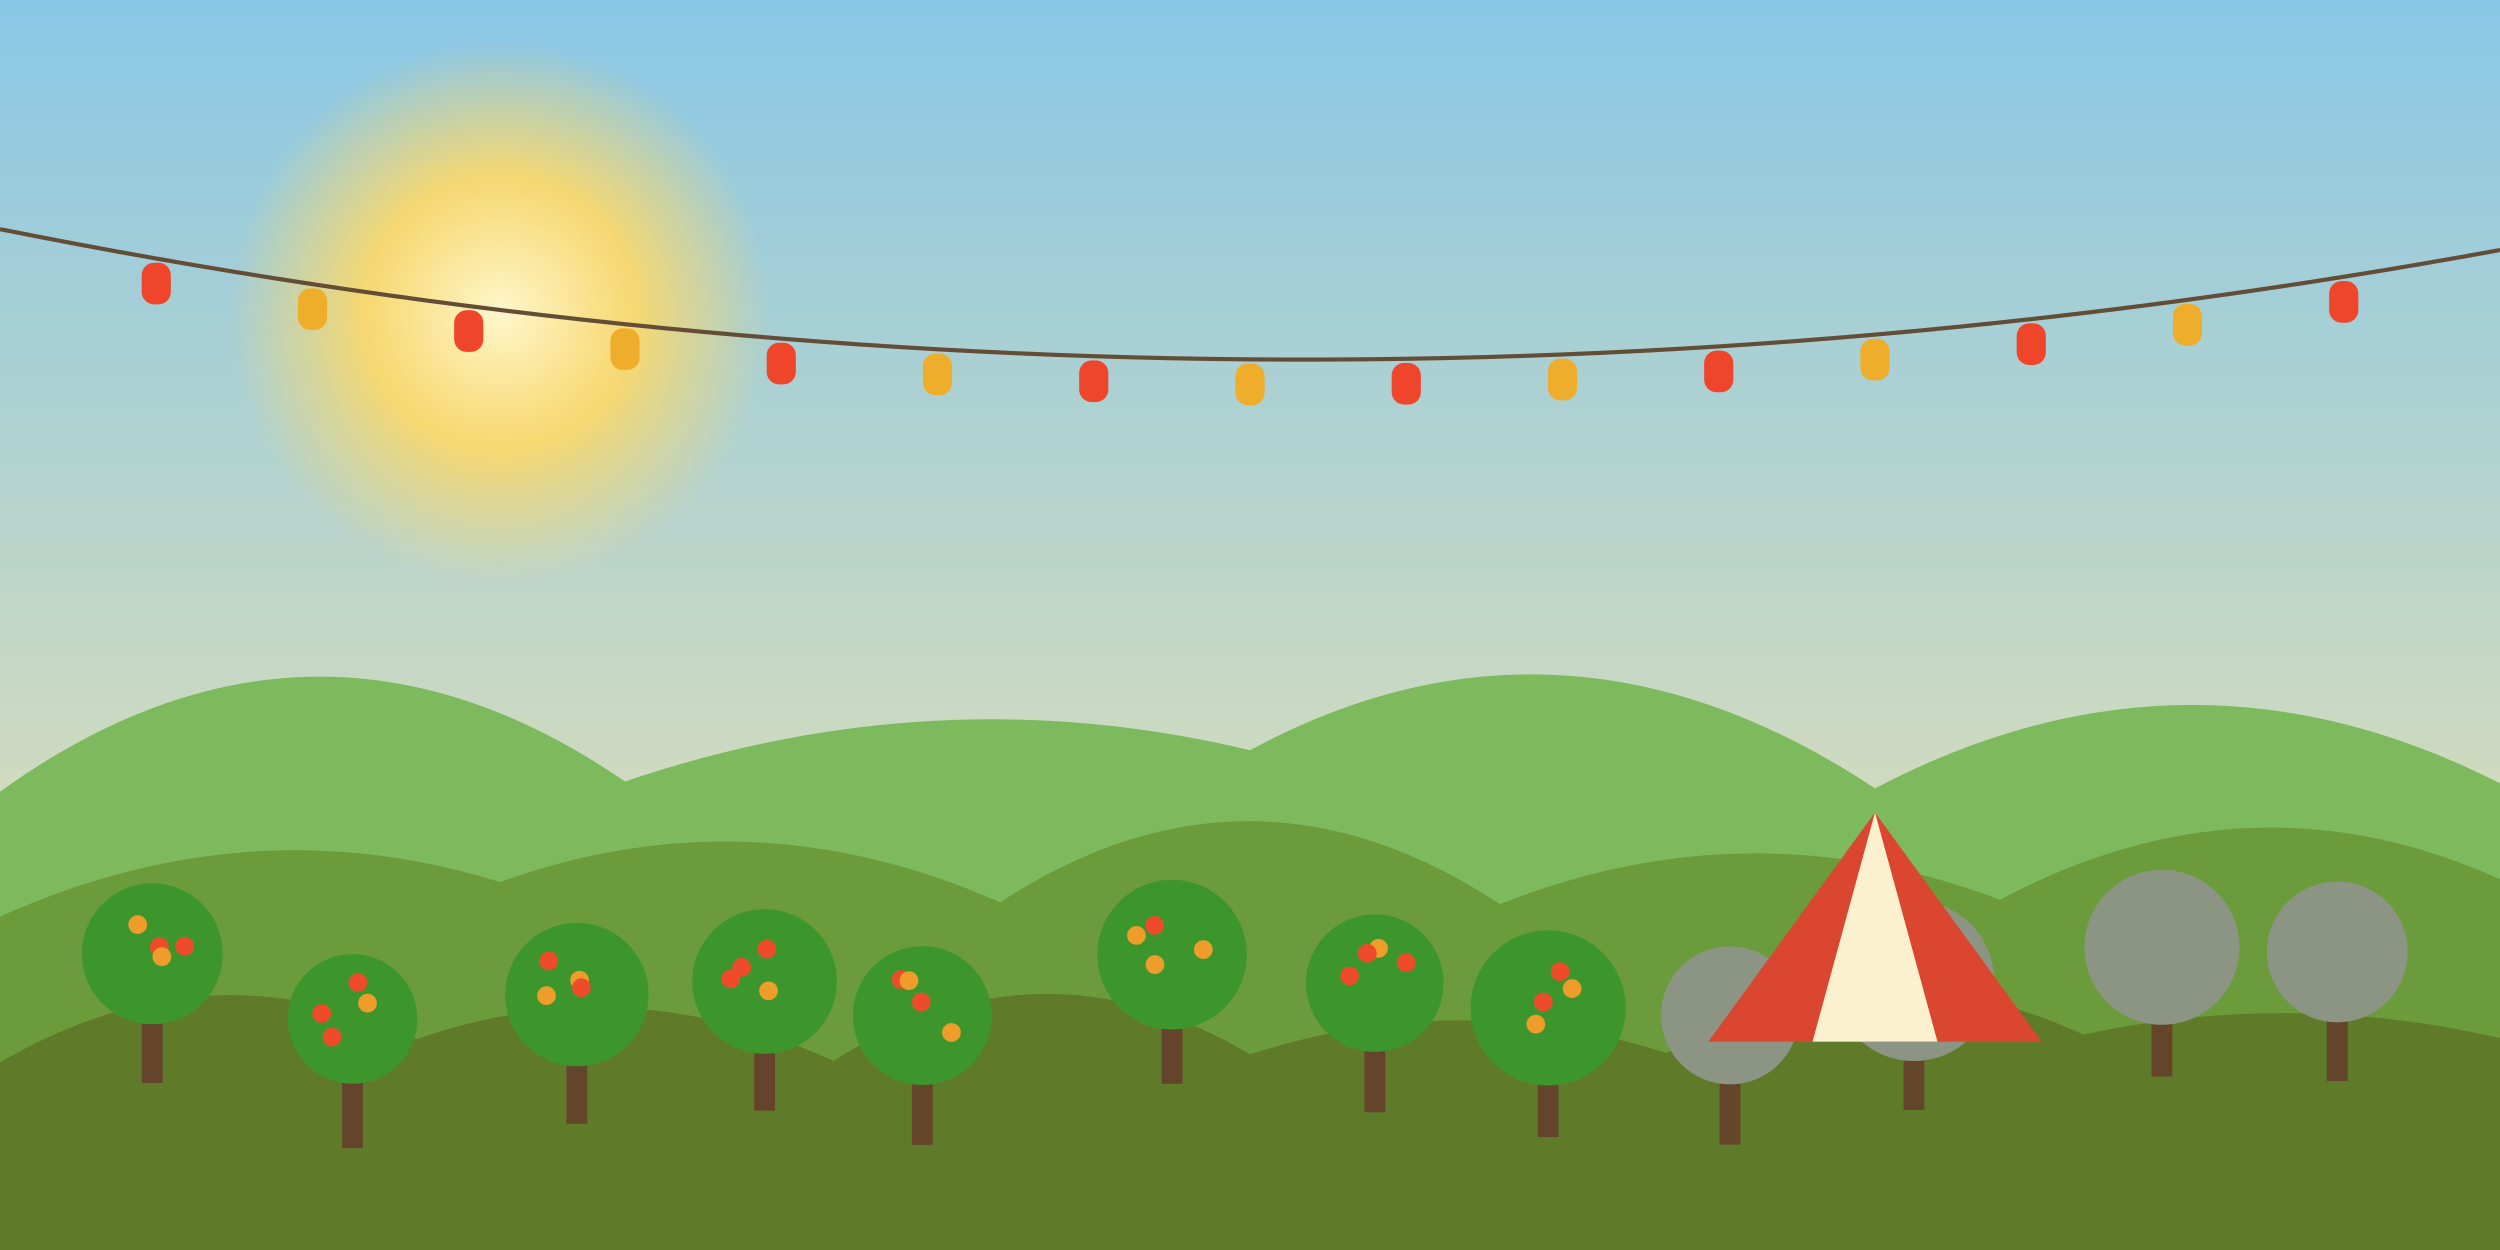
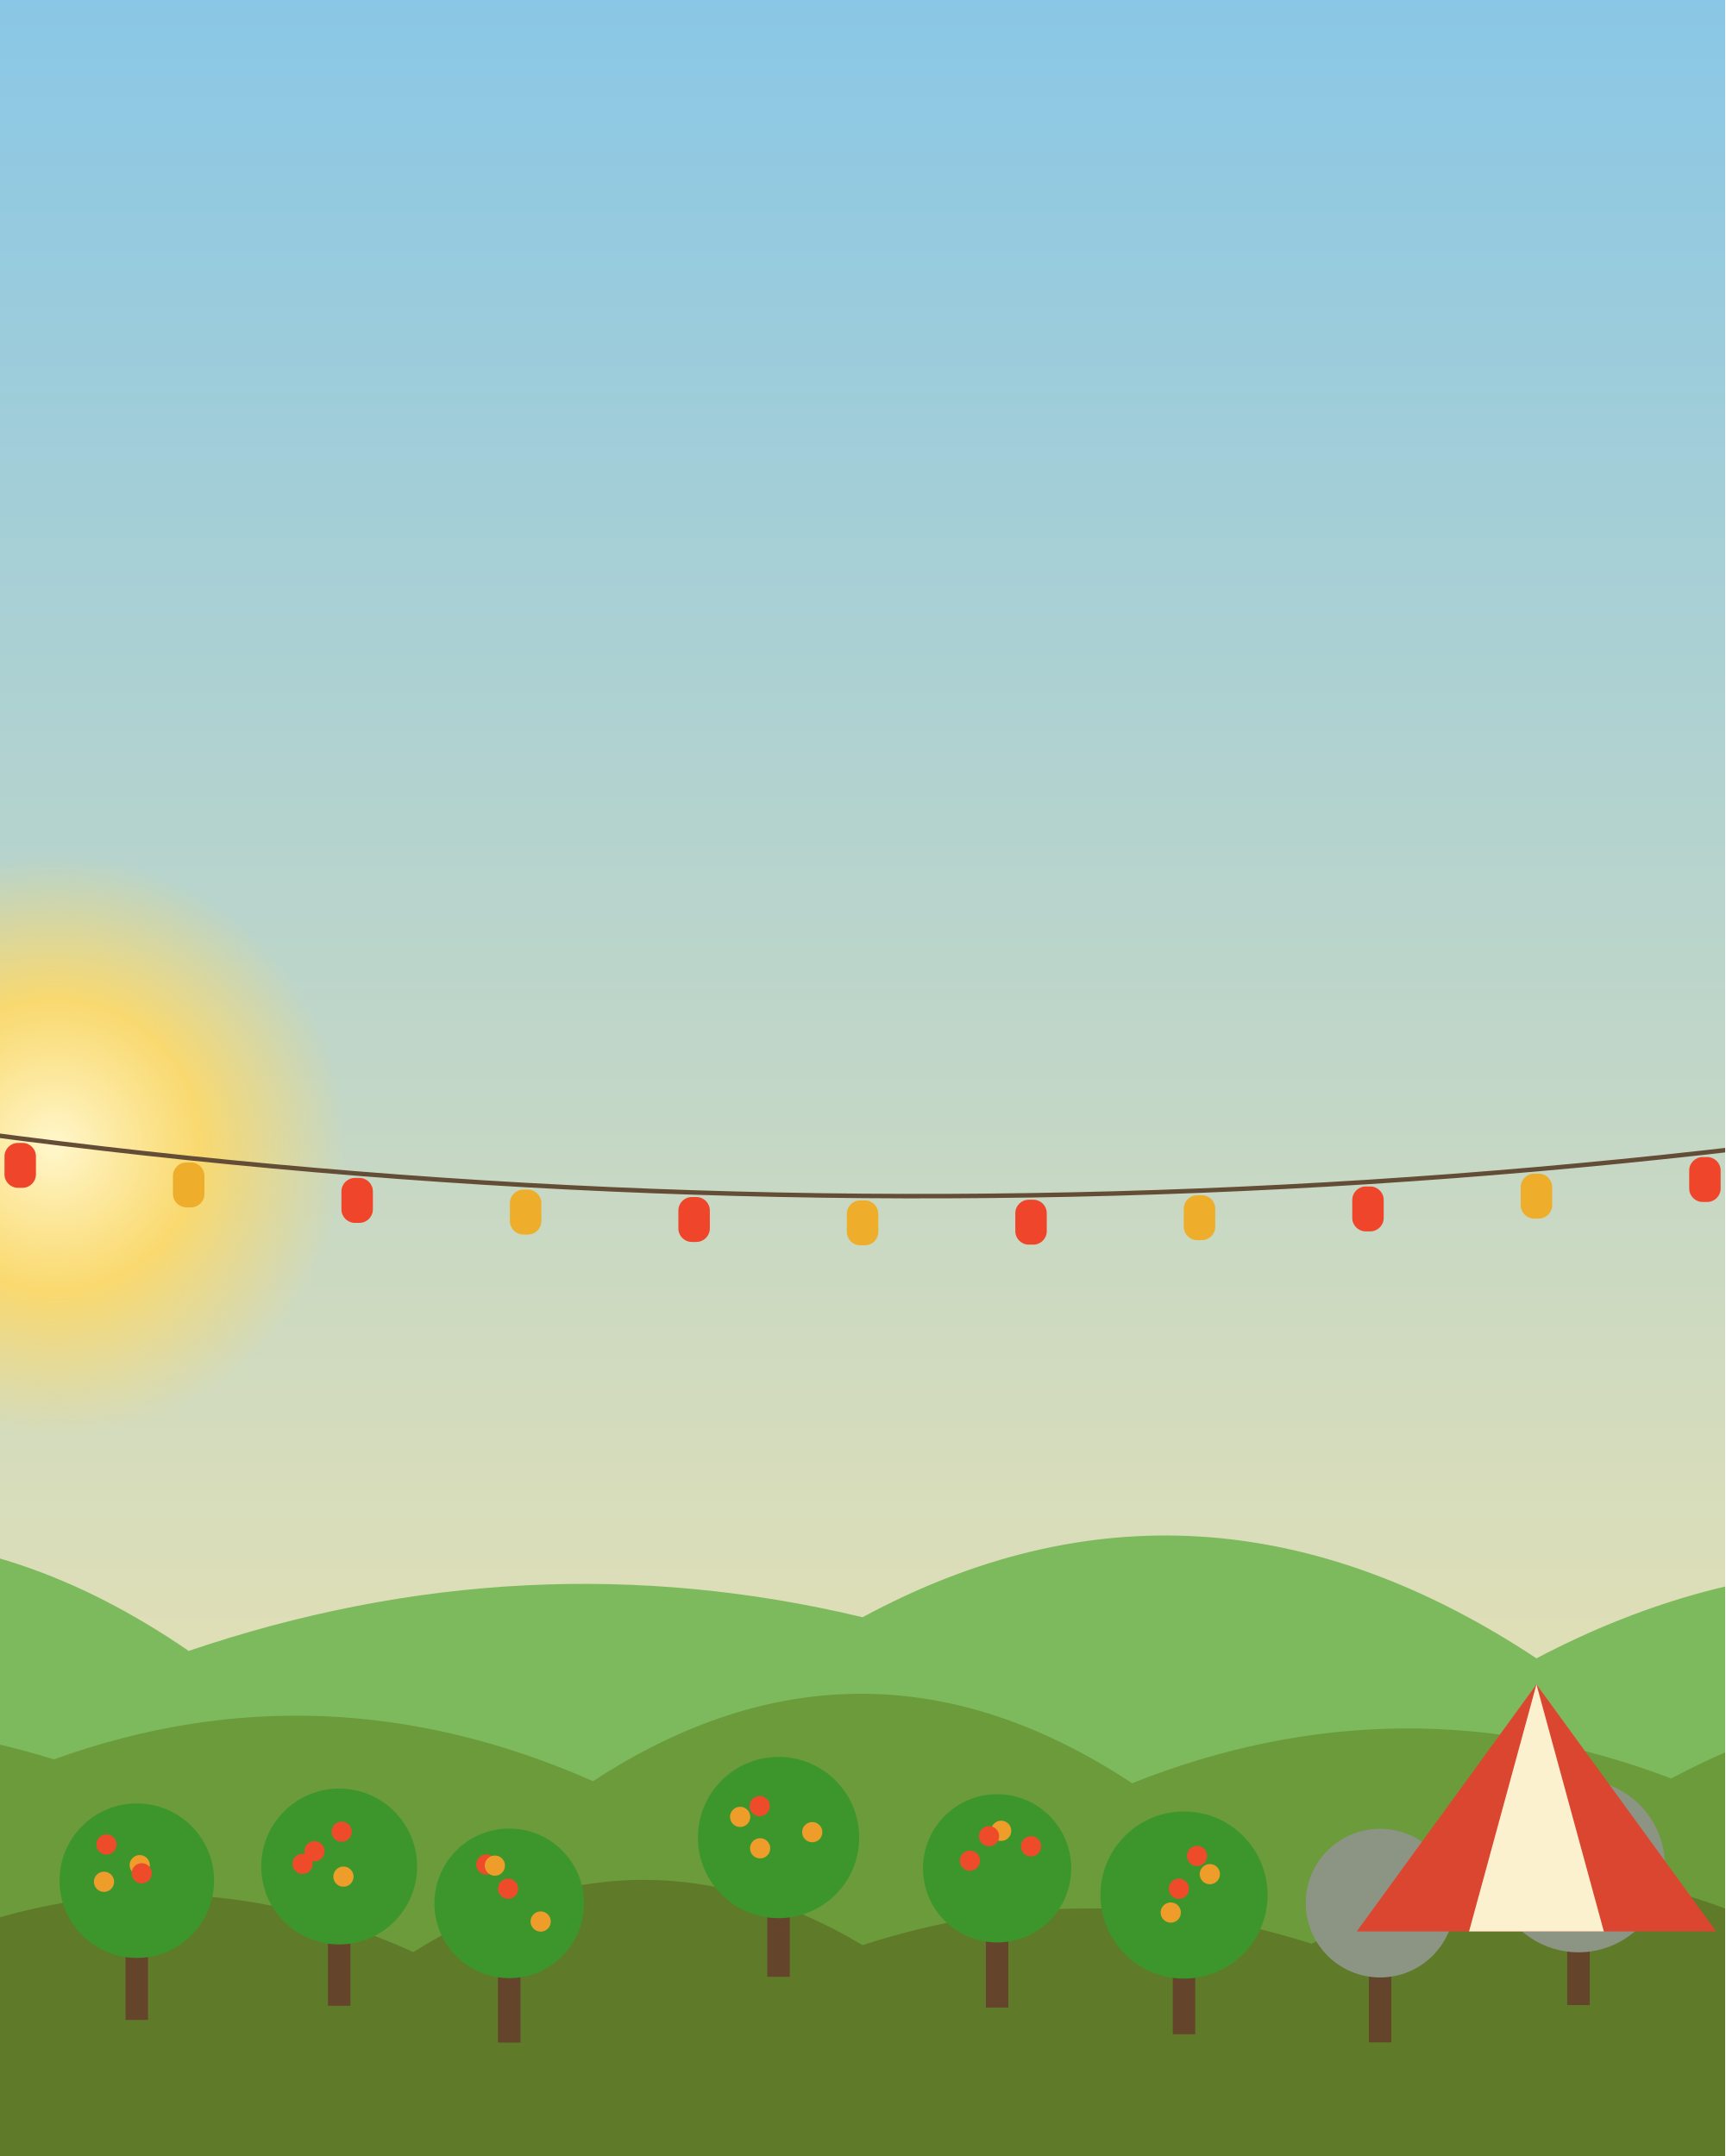
- <svg xmlns="http://www.w3.org/2000/svg" viewBox="0 0 1200 600" preserveAspectRatio="xMidYMid slice" role="img" aria-label="harvest (placeholder cover)">
+ <svg xmlns="http://www.w3.org/2000/svg" viewBox="0 0 960 1200" preserveAspectRatio="xMidYMid slice" role="img" aria-label="harvest (placeholder cover)">
  <defs>
    <linearGradient id="sky" x1="0" y1="0" x2="0" y2="1">
      <stop offset="0" stop-color="hsl(200 65% 72%)" />
      <stop offset="1" stop-color="hsl(45 90% 82%)" />
    </linearGradient>
    <radialGradient id="sun">
      <stop offset="0" stop-color="hsl(50 100% 90%)" />
      <stop offset="0.5" stop-color="hsl(45 100% 70% / .9)" />
      <stop offset="1" stop-color="hsl(45 100% 70% / 0)" />
    </radialGradient>
  </defs>
-   <rect width="1200" height="600" fill="url(#sky)" />
-   <circle cx="240" cy="150" r="130" fill="url(#sun)" />
-   <path d="M0 600 L0 380 Q150 272.1 300 375.1 Q450 324.2 600 360.1 Q750 279.1 900 378.4 Q1050 299.6 1200 376 L1200 600 Z" fill="hsl(100 40% 55% / 1)" />
-   <path d="M0 600 L0 440 Q120 386 240 423.4 Q360 380.1 480 433.1 Q600 354.8 720 434 Q840 386.3 960 431.9 Q1080 367.9 1200 422 L1200 600 Z" fill="hsl(90 45% 42% / 1)" />
-   <path d="M0 600 L0 510 Q100 451.5 200 498.8 Q300 463.8 400 509.2 Q500 446.5 600 506.1 Q700 473.7 800 505.5 Q900 450.2 1000 496.6 Q1100 475.2 1200 498.3 L1200 600 Z" fill="hsl(80 50% 32% / 1)" />
-   <rect x="68.1" y="475.8" width="10" height="44" fill="hsl(28 40% 28%)" />
-   <circle cx="73.1" cy="457.8" r="33.8" fill="hsl(110 55% 38% / 1)" />
-   <circle cx="88.7" cy="454.2" r="4.5" fill="hsl(10 85% 55%)" />
-   <circle cx="76.5" cy="454.4" r="4.5" fill="hsl(10 85% 55%)" />
-   <circle cx="77.7" cy="459.2" r="4.5" fill="hsl(35 85% 55%)" />
-   <circle cx="66.1" cy="443.8" r="4.5" fill="hsl(35 85% 55%)" />
-   <rect x="164.2" y="507.1" width="10" height="44" fill="hsl(28 40% 28%)" />
-   <circle cx="169.2" cy="489.1" r="31.1" fill="hsl(110 55% 38% / 1)" />
-   <circle cx="171.8" cy="471.6" r="4.5" fill="hsl(10 85% 55%)" />
-   <circle cx="176.4" cy="481.5" r="4.5" fill="hsl(35 85% 55%)" />
-   <circle cx="159.4" cy="497.8" r="4.5" fill="hsl(10 85% 55%)" />
-   <circle cx="154.4" cy="486.5" r="4.5" fill="hsl(10 85% 55%)" />
-   <rect x="271.9" y="495.4" width="10" height="44" fill="hsl(28 40% 28%)" />
-   <circle cx="276.9" cy="477.4" r="34.4" fill="hsl(110 55% 38% / 1)" />
-   <circle cx="262.3" cy="477.9" r="4.5" fill="hsl(35 85% 55%)" />
-   <circle cx="278.2" cy="470.5" r="4.5" fill="hsl(35 85% 55%)" />
-   <circle cx="263.4" cy="461.3" r="4.5" fill="hsl(10 85% 55%)" />
-   <circle cx="279.1" cy="474.1" r="4.5" fill="hsl(10 85% 55%)" />
-   <rect x="362" y="489.1" width="10" height="44" fill="hsl(28 40% 28%)" />
-   <circle cx="367" cy="471.1" r="34.7" fill="hsl(110 55% 38% / 1)" />
-   <circle cx="368.1" cy="455.6" r="4.5" fill="hsl(10 85% 55%)" />
-   <circle cx="350.7" cy="469.9" r="4.5" fill="hsl(10 85% 55%)" />
-   <circle cx="356" cy="464.3" r="4.5" fill="hsl(10 85% 55%)" />
-   <circle cx="368.9" cy="475.6" r="4.5" fill="hsl(35 85% 55%)" />
-   <rect x="437.7" y="505.5" width="10" height="44" fill="hsl(28 40% 28%)" />
-   <circle cx="442.7" cy="487.5" r="33.3" fill="hsl(110 55% 38% / 1)" />
-   <circle cx="432.5" cy="470.2" r="4.5" fill="hsl(10 85% 55%)" />
-   <circle cx="456.7" cy="495.6" r="4.5" fill="hsl(35 85% 55%)" />
-   <circle cx="442.2" cy="481" r="4.5" fill="hsl(10 85% 55%)" />
-   <circle cx="436.3" cy="470.7" r="4.5" fill="hsl(35 85% 55%)" />
-   <rect x="557.6" y="476.2" width="10" height="44" fill="hsl(28 40% 28%)" />
-   <circle cx="562.6" cy="458.2" r="35.9" fill="hsl(110 55% 38% / 1)" />
-   <circle cx="554.2" cy="444.2" r="4.5" fill="hsl(10 85% 55%)" />
-   <circle cx="577.6" cy="455.8" r="4.5" fill="hsl(35 85% 55%)" />
-   <circle cx="545.5" cy="449" r="4.5" fill="hsl(35 85% 55%)" />
-   <circle cx="554.4" cy="463" r="4.5" fill="hsl(35 85% 55%)" />
-   <rect x="654.9" y="489.9" width="10" height="44" fill="hsl(28 40% 28%)" />
-   <circle cx="659.9" cy="471.9" r="33" fill="hsl(110 55% 38% / 1)" />
-   <circle cx="661.7" cy="455.2" r="4.5" fill="hsl(35 85% 55%)" />
-   <circle cx="656.3" cy="457.6" r="4.5" fill="hsl(10 85% 55%)" />
-   <circle cx="647.8" cy="468.5" r="4.5" fill="hsl(10 85% 55%)" />
-   <circle cx="675" cy="462.1" r="4.5" fill="hsl(10 85% 55%)" />
-   <rect x="738.1" y="501.8" width="10" height="44" fill="hsl(28 40% 28%)" />
-   <circle cx="743.1" cy="483.8" r="37.2" fill="hsl(110 55% 38% / 1)" />
-   <circle cx="740.8" cy="481" r="4.5" fill="hsl(10 85% 55%)" />
-   <circle cx="754.6" cy="474.5" r="4.5" fill="hsl(35 85% 55%)" />
-   <circle cx="737.2" cy="491.6" r="4.5" fill="hsl(35 85% 55%)" />
-   <circle cx="748.9" cy="466.4" r="4.5" fill="hsl(10 85% 55%)" />
-   <rect x="825.4" y="505.4" width="10" height="44" fill="hsl(28 40% 28%)" />
-   <circle cx="830.4" cy="487.4" r="33.1" fill="hsl(90 8% 55%)" />
-   <rect x="913.7" y="488.8" width="10" height="44" fill="hsl(28 40% 28%)" />
-   <circle cx="918.7" cy="470.8" r="38.5" fill="hsl(90 8% 55%)" />
-   <rect x="1032.7" y="472.7" width="10" height="44" fill="hsl(28 40% 28%)" />
-   <circle cx="1037.7" cy="454.7" r="37.2" fill="hsl(90 8% 55%)" />
-   <rect x="1116.9" y="474.9" width="10" height="44" fill="hsl(28 40% 28%)" />
-   <circle cx="1121.9" cy="456.9" r="33.8" fill="hsl(90 8% 55%)" />
-   <path d="M0 110 Q600 230 1200 120" fill="none" stroke="hsl(30 30% 30%)" stroke-width="2" />
-   <rect x="68" y="126.1" width="14" height="20" rx="6" fill="hsl(8 85% 55%)" />
-   <rect x="143" y="138.4" width="14" height="20" rx="6" fill="hsl(40 85% 55%)" />
-   <rect x="218" y="148.9" width="14" height="20" rx="6" fill="hsl(8 85% 55%)" />
-   <rect x="293" y="157.6" width="14" height="20" rx="6" fill="hsl(40 85% 55%)" />
-   <rect x="368" y="164.5" width="14" height="20" rx="6" fill="hsl(8 85% 55%)" />
-   <rect x="443" y="169.7" width="14" height="20" rx="6" fill="hsl(40 85% 55%)" />
-   <rect x="518" y="173" width="14" height="20" rx="6" fill="hsl(8 85% 55%)" />
-   <rect x="593" y="174.5" width="14" height="20" rx="6" fill="hsl(40 85% 55%)" />
-   <rect x="668" y="174.2" width="14" height="20" rx="6" fill="hsl(8 85% 55%)" />
-   <rect x="743" y="172.2" width="14" height="20" rx="6" fill="hsl(40 85% 55%)" />
-   <rect x="818" y="168.3" width="14" height="20" rx="6" fill="hsl(8 85% 55%)" />
-   <rect x="893" y="162.6" width="14" height="20" rx="6" fill="hsl(40 85% 55%)" />
-   <rect x="968" y="155.2" width="14" height="20" rx="6" fill="hsl(8 85% 55%)" />
-   <rect x="1043" y="145.9" width="14" height="20" rx="6" fill="hsl(40 85% 55%)" />
-   <rect x="1118" y="134.9" width="14" height="20" rx="6" fill="hsl(8 85% 55%)" />
-   <polygon points="820,500 900,390 980,500" fill="hsl(8 70% 52%)" />
-   <polygon points="870,500 900,390 930,500" fill="hsl(45 90% 90%)" />
+   <rect width="960" height="1200" fill="url(#sky)" />
+   <g transform="translate(-270 450) scale(1.25)">
+     <circle cx="240" cy="150" r="130" fill="url(#sun)" />
+     <path d="M0 600 L0 380 Q150 272.1 300 375.1 Q450 324.2 600 360.1 Q750 279.1 900 378.4 Q1050 299.6 1200 376 L1200 600 Z" fill="hsl(100 40% 55% / 1)" />
+     <path d="M0 600 L0 440 Q120 386 240 423.4 Q360 380.1 480 433.1 Q600 354.8 720 434 Q840 386.3 960 431.9 Q1080 367.9 1200 422 L1200 600 Z" fill="hsl(90 45% 42% / 1)" />
+     <path d="M0 600 L0 510 Q100 451.5 200 498.8 Q300 463.8 400 509.2 Q500 446.5 600 506.1 Q700 473.7 800 505.5 Q900 450.2 1000 496.6 Q1100 475.2 1200 498.3 L1200 600 Z" fill="hsl(80 50% 32% / 1)" />
+     <rect x="68.1" y="475.8" width="10" height="44" fill="hsl(28 40% 28%)" />
+     <circle cx="73.1" cy="457.8" r="33.8" fill="hsl(110 55% 38% / 1)" />
+     <circle cx="88.7" cy="454.2" r="4.5" fill="hsl(10 85% 55%)" />
+     <circle cx="76.5" cy="454.4" r="4.5" fill="hsl(10 85% 55%)" />
+     <circle cx="77.7" cy="459.2" r="4.5" fill="hsl(35 85% 55%)" />
+     <circle cx="66.1" cy="443.8" r="4.5" fill="hsl(35 85% 55%)" />
+     <rect x="164.2" y="507.1" width="10" height="44" fill="hsl(28 40% 28%)" />
+     <circle cx="169.2" cy="489.1" r="31.1" fill="hsl(110 55% 38% / 1)" />
+     <circle cx="171.8" cy="471.6" r="4.5" fill="hsl(10 85% 55%)" />
+     <circle cx="176.4" cy="481.5" r="4.5" fill="hsl(35 85% 55%)" />
+     <circle cx="159.4" cy="497.8" r="4.5" fill="hsl(10 85% 55%)" />
+     <circle cx="154.4" cy="486.5" r="4.5" fill="hsl(10 85% 55%)" />
+     <rect x="271.9" y="495.4" width="10" height="44" fill="hsl(28 40% 28%)" />
+     <circle cx="276.9" cy="477.4" r="34.4" fill="hsl(110 55% 38% / 1)" />
+     <circle cx="262.3" cy="477.9" r="4.5" fill="hsl(35 85% 55%)" />
+     <circle cx="278.2" cy="470.5" r="4.5" fill="hsl(35 85% 55%)" />
+     <circle cx="263.4" cy="461.3" r="4.5" fill="hsl(10 85% 55%)" />
+     <circle cx="279.1" cy="474.1" r="4.5" fill="hsl(10 85% 55%)" />
+     <rect x="362" y="489.1" width="10" height="44" fill="hsl(28 40% 28%)" />
+     <circle cx="367" cy="471.1" r="34.7" fill="hsl(110 55% 38% / 1)" />
+     <circle cx="368.1" cy="455.6" r="4.5" fill="hsl(10 85% 55%)" />
+     <circle cx="350.7" cy="469.9" r="4.5" fill="hsl(10 85% 55%)" />
+     <circle cx="356" cy="464.3" r="4.5" fill="hsl(10 85% 55%)" />
+     <circle cx="368.9" cy="475.6" r="4.5" fill="hsl(35 85% 55%)" />
+     <rect x="437.7" y="505.5" width="10" height="44" fill="hsl(28 40% 28%)" />
+     <circle cx="442.7" cy="487.5" r="33.3" fill="hsl(110 55% 38% / 1)" />
+     <circle cx="432.5" cy="470.2" r="4.5" fill="hsl(10 85% 55%)" />
+     <circle cx="456.7" cy="495.6" r="4.5" fill="hsl(35 85% 55%)" />
+     <circle cx="442.2" cy="481" r="4.5" fill="hsl(10 85% 55%)" />
+     <circle cx="436.3" cy="470.7" r="4.5" fill="hsl(35 85% 55%)" />
+     <rect x="557.6" y="476.2" width="10" height="44" fill="hsl(28 40% 28%)" />
+     <circle cx="562.6" cy="458.2" r="35.9" fill="hsl(110 55% 38% / 1)" />
+     <circle cx="554.2" cy="444.2" r="4.5" fill="hsl(10 85% 55%)" />
+     <circle cx="577.6" cy="455.8" r="4.5" fill="hsl(35 85% 55%)" />
+     <circle cx="545.5" cy="449" r="4.5" fill="hsl(35 85% 55%)" />
+     <circle cx="554.4" cy="463" r="4.5" fill="hsl(35 85% 55%)" />
+     <rect x="654.9" y="489.9" width="10" height="44" fill="hsl(28 40% 28%)" />
+     <circle cx="659.9" cy="471.9" r="33" fill="hsl(110 55% 38% / 1)" />
+     <circle cx="661.7" cy="455.2" r="4.5" fill="hsl(35 85% 55%)" />
+     <circle cx="656.3" cy="457.6" r="4.5" fill="hsl(10 85% 55%)" />
+     <circle cx="647.8" cy="468.5" r="4.5" fill="hsl(10 85% 55%)" />
+     <circle cx="675" cy="462.1" r="4.5" fill="hsl(10 85% 55%)" />
+     <rect x="738.1" y="501.8" width="10" height="44" fill="hsl(28 40% 28%)" />
+     <circle cx="743.1" cy="483.8" r="37.2" fill="hsl(110 55% 38% / 1)" />
+     <circle cx="740.8" cy="481" r="4.5" fill="hsl(10 85% 55%)" />
+     <circle cx="754.6" cy="474.5" r="4.5" fill="hsl(35 85% 55%)" />
+     <circle cx="737.2" cy="491.6" r="4.5" fill="hsl(35 85% 55%)" />
+     <circle cx="748.9" cy="466.4" r="4.5" fill="hsl(10 85% 55%)" />
+     <rect x="825.4" y="505.4" width="10" height="44" fill="hsl(28 40% 28%)" />
+     <circle cx="830.4" cy="487.4" r="33.1" fill="hsl(90 8% 55%)" />
+     <rect x="913.7" y="488.8" width="10" height="44" fill="hsl(28 40% 28%)" />
+     <circle cx="918.7" cy="470.8" r="38.5" fill="hsl(90 8% 55%)" />
+     <rect x="1032.7" y="472.7" width="10" height="44" fill="hsl(28 40% 28%)" />
+     <circle cx="1037.7" cy="454.7" r="37.2" fill="hsl(90 8% 55%)" />
+     <rect x="1116.9" y="474.9" width="10" height="44" fill="hsl(28 40% 28%)" />
+     <circle cx="1121.9" cy="456.9" r="33.8" fill="hsl(90 8% 55%)" />
+     <path d="M0 110 Q600 230 1200 120" fill="none" stroke="hsl(30 30% 30%)" stroke-width="2" />
+     <rect x="68" y="126.1" width="14" height="20" rx="6" fill="hsl(8 85% 55%)" />
+     <rect x="143" y="138.4" width="14" height="20" rx="6" fill="hsl(40 85% 55%)" />
+     <rect x="218" y="148.9" width="14" height="20" rx="6" fill="hsl(8 85% 55%)" />
+     <rect x="293" y="157.6" width="14" height="20" rx="6" fill="hsl(40 85% 55%)" />
+     <rect x="368" y="164.5" width="14" height="20" rx="6" fill="hsl(8 85% 55%)" />
+     <rect x="443" y="169.7" width="14" height="20" rx="6" fill="hsl(40 85% 55%)" />
+     <rect x="518" y="173" width="14" height="20" rx="6" fill="hsl(8 85% 55%)" />
+     <rect x="593" y="174.5" width="14" height="20" rx="6" fill="hsl(40 85% 55%)" />
+     <rect x="668" y="174.2" width="14" height="20" rx="6" fill="hsl(8 85% 55%)" />
+     <rect x="743" y="172.2" width="14" height="20" rx="6" fill="hsl(40 85% 55%)" />
+     <rect x="818" y="168.3" width="14" height="20" rx="6" fill="hsl(8 85% 55%)" />
+     <rect x="893" y="162.6" width="14" height="20" rx="6" fill="hsl(40 85% 55%)" />
+     <rect x="968" y="155.2" width="14" height="20" rx="6" fill="hsl(8 85% 55%)" />
+     <rect x="1043" y="145.9" width="14" height="20" rx="6" fill="hsl(40 85% 55%)" />
+     <rect x="1118" y="134.9" width="14" height="20" rx="6" fill="hsl(8 85% 55%)" />
+     <polygon points="820,500 900,390 980,500" fill="hsl(8 70% 52%)" />
+     <polygon points="870,500 900,390 930,500" fill="hsl(45 90% 90%)" />
+   </g>
</svg>
